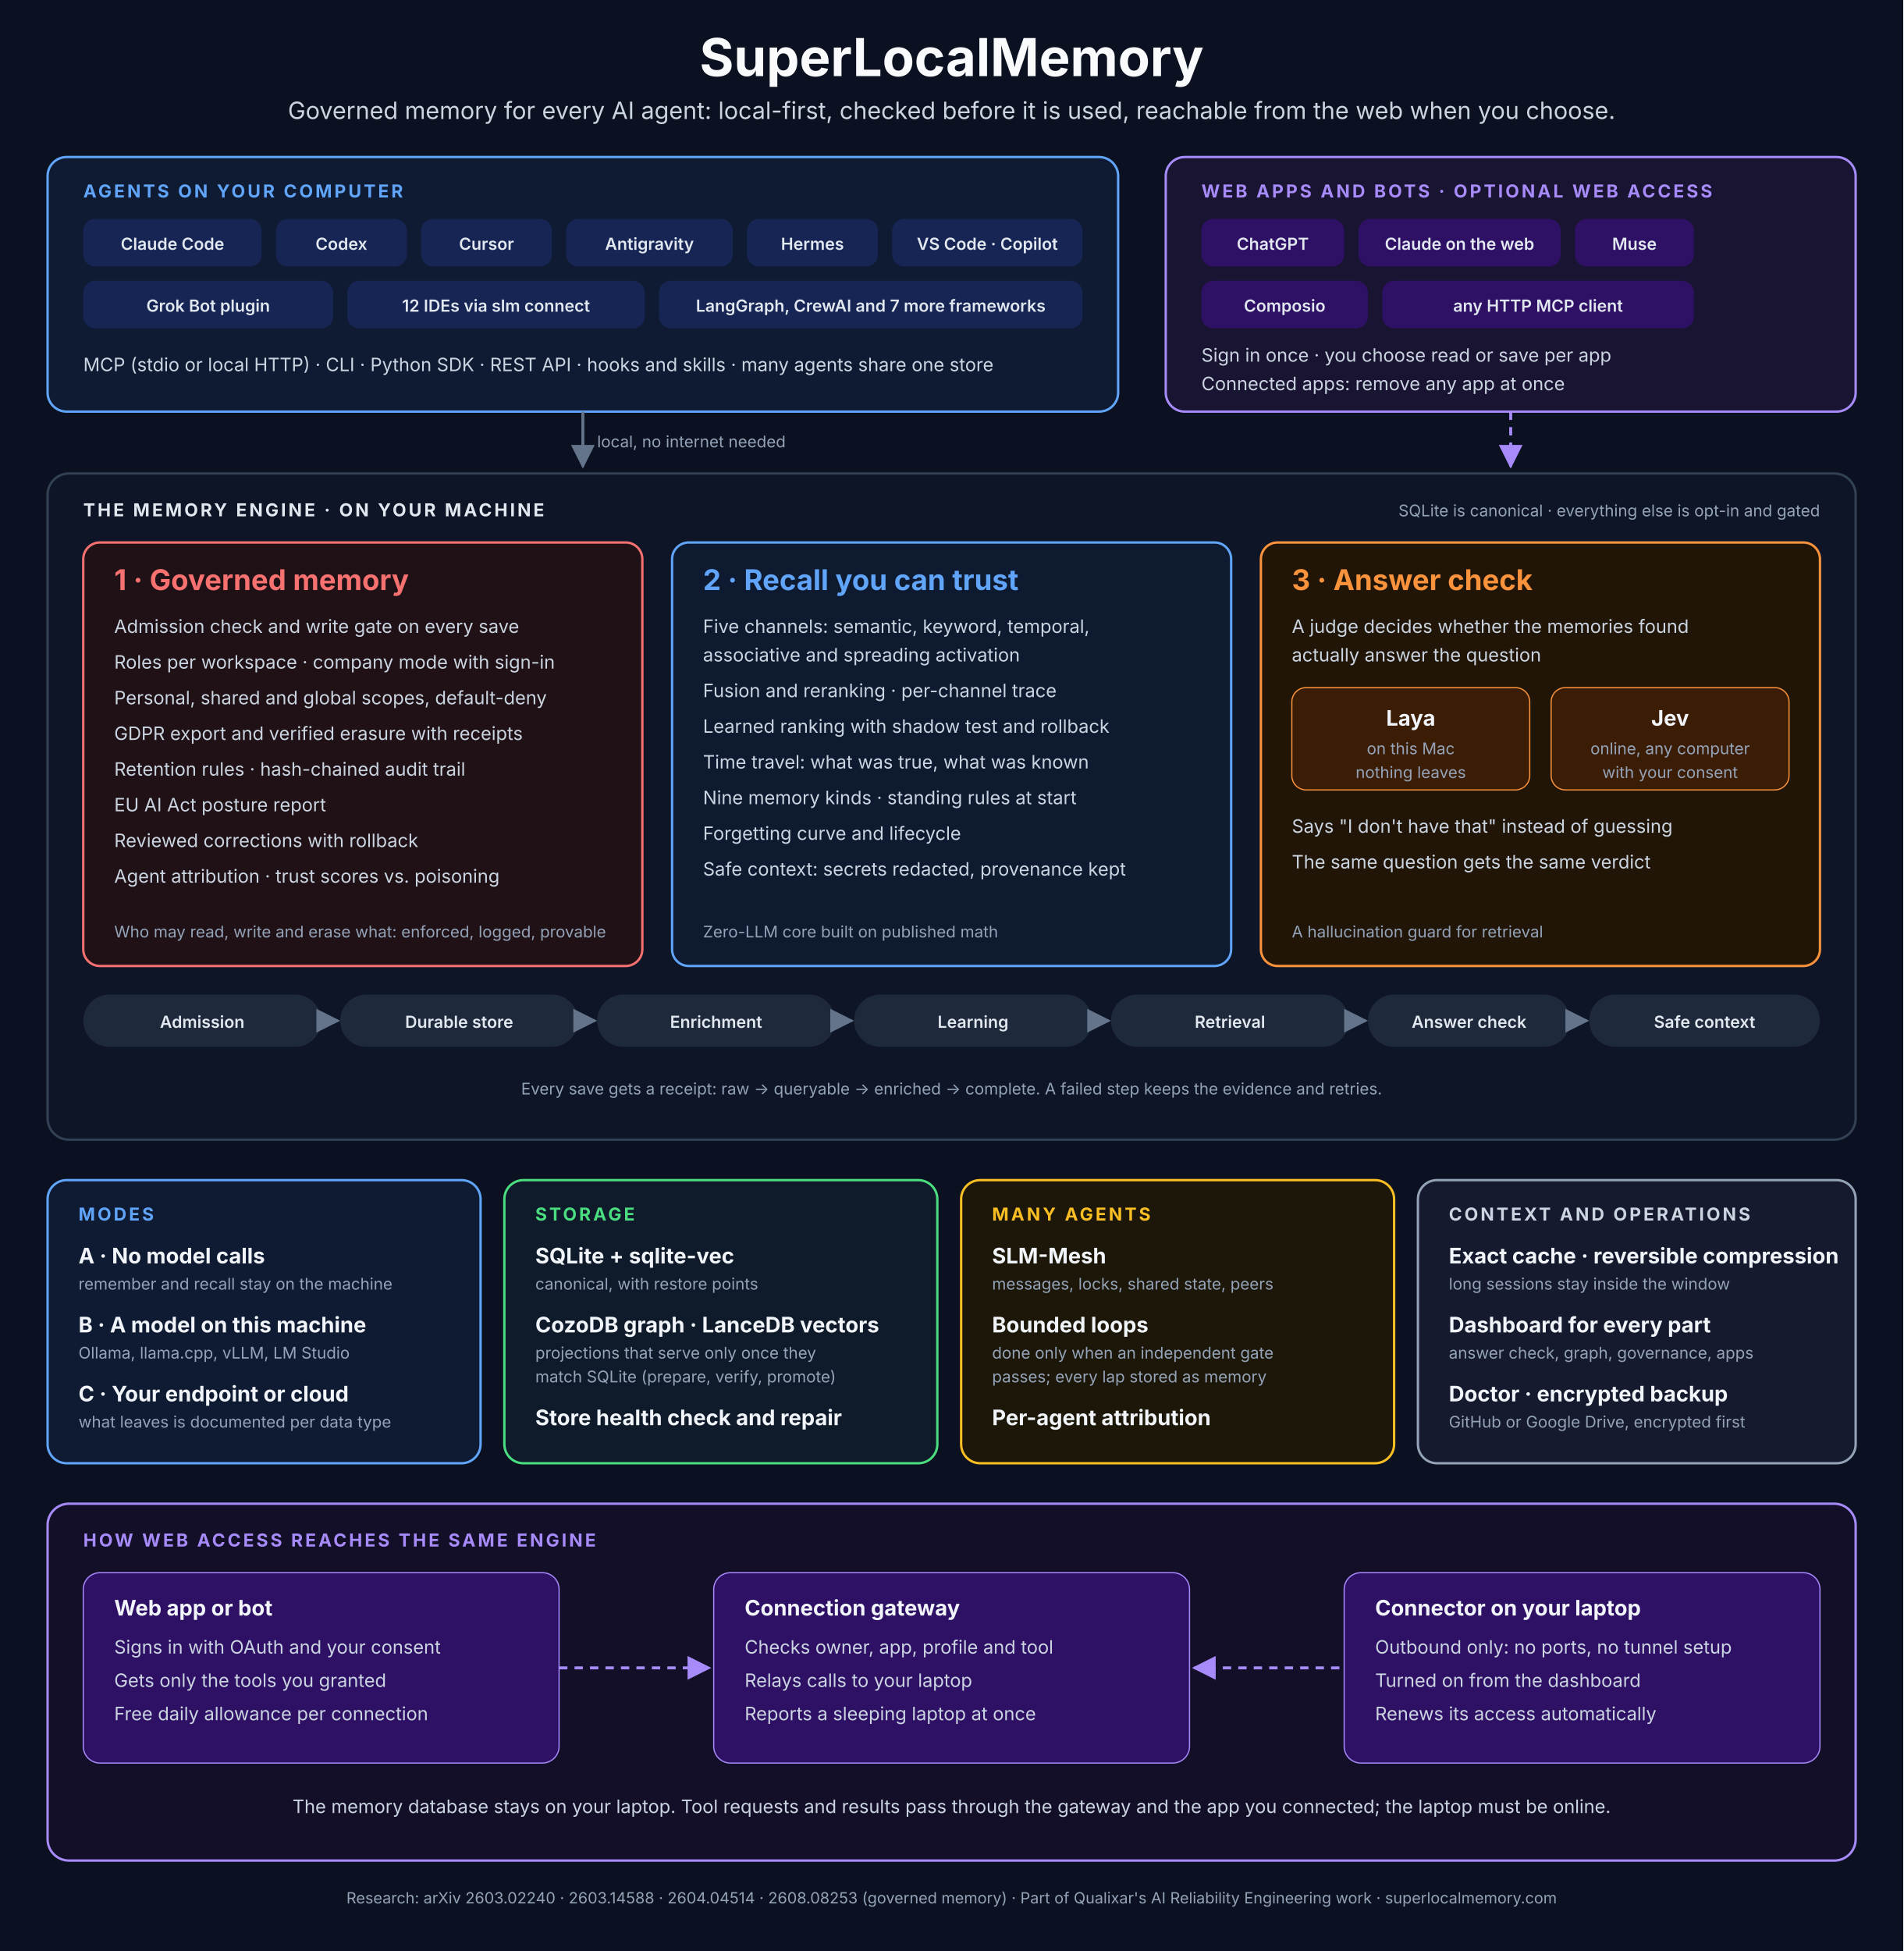
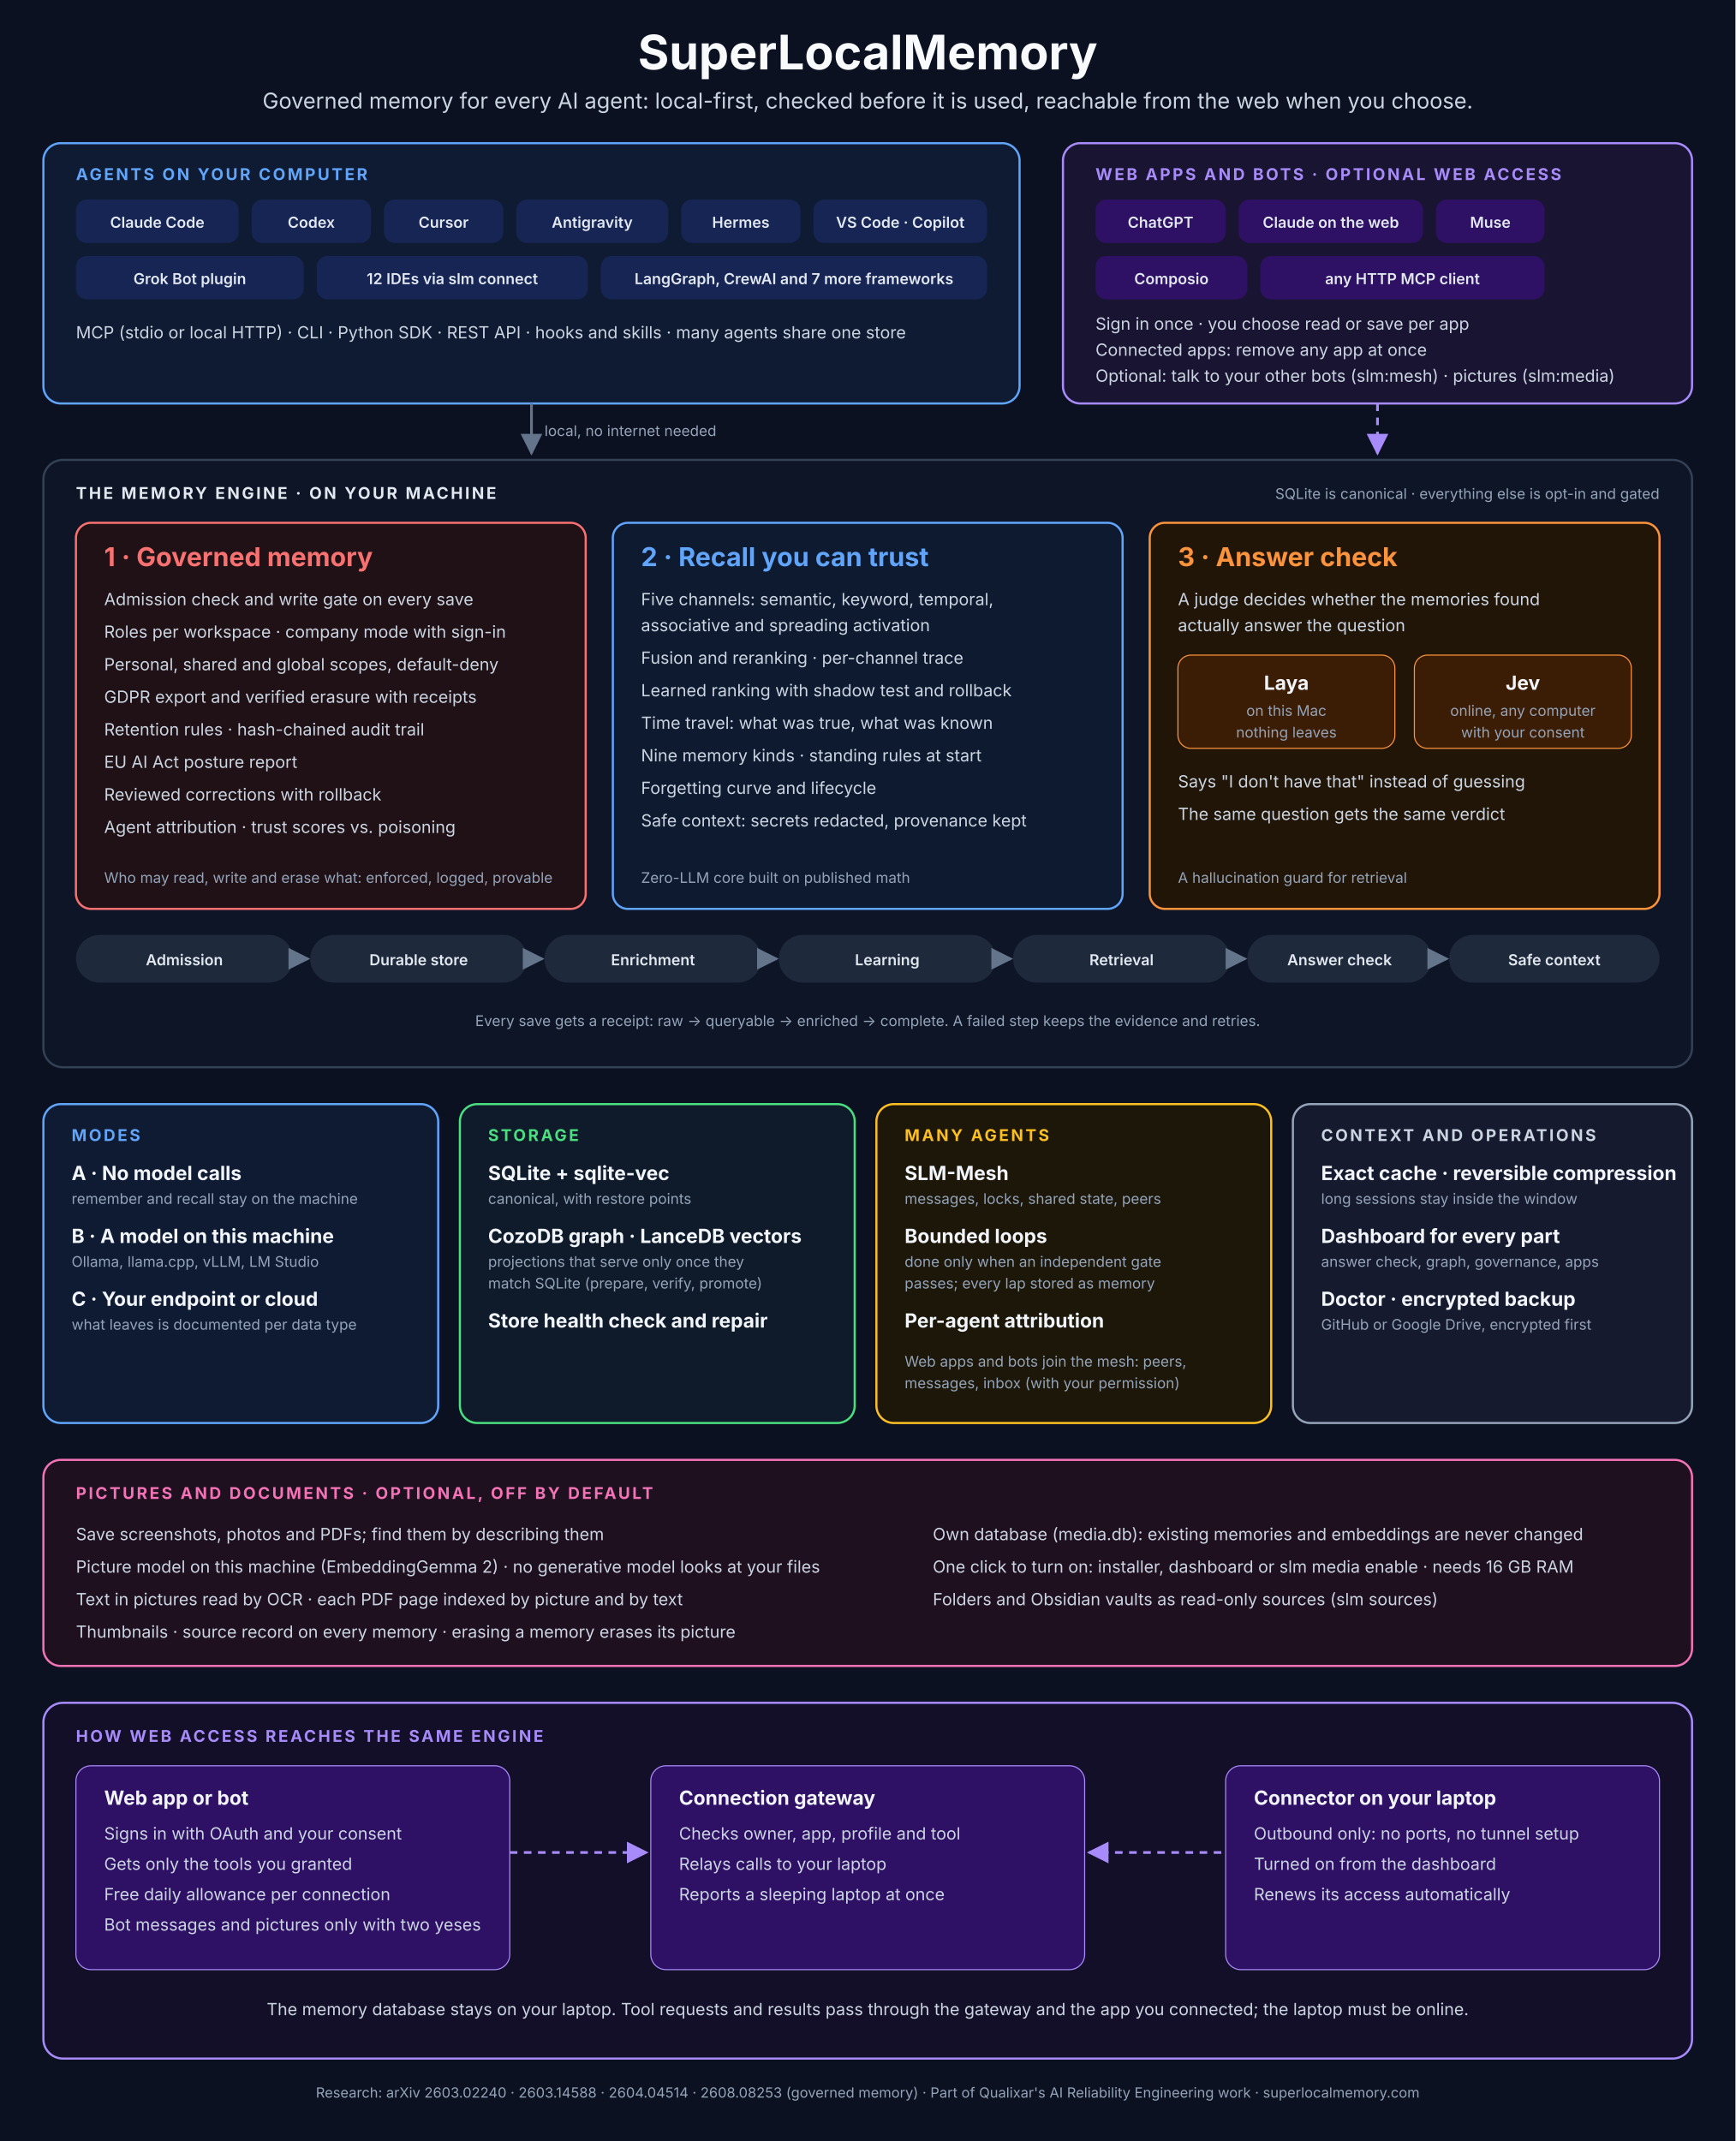
- <svg xmlns="http://www.w3.org/2000/svg" viewBox="0 0 1600 1640" width="1600" height="1640" role="img" aria-labelledby="t d">
+ <svg xmlns="http://www.w3.org/2000/svg" viewBox="0 0 1600 1974" width="1600" height="1974" role="img" aria-labelledby="t d">
  <defs>
    <style>
      .bg{fill:#0b1120}
      .h1{font:700 44px system-ui,-apple-system,"Segoe UI",Inter,sans-serif;fill:#f8fafc}
      .sub{font:400 20px system-ui,-apple-system,"Segoe UI",Inter,sans-serif;fill:#cbd5e1}
      .cap{font:700 15px system-ui,-apple-system,"Segoe UI",Inter,sans-serif;letter-spacing:2px}
      .h2{font:700 24px system-ui,-apple-system,"Segoe UI",Inter,sans-serif}
      .h3{font:700 18px system-ui,-apple-system,"Segoe UI",Inter,sans-serif;fill:#f1f5f9}
      .t{font:400 15.5px system-ui,-apple-system,"Segoe UI",Inter,sans-serif;fill:#cbd5e1}
      .ts{font:400 13.5px system-ui,-apple-system,"Segoe UI",Inter,sans-serif;fill:#94a3b8}
      .chip{font:600 14px system-ui,-apple-system,"Segoe UI",Inter,sans-serif;fill:#e2e8f0}
      .foot{font:400 13px system-ui,-apple-system,"Segoe UI",Inter,sans-serif;fill:#94a3b8}
      .arrow{stroke:#64748b;stroke-width:2.5;fill:none;marker-end:url(#ah)}
      .web{stroke:#a78bfa;stroke-width:2.5;fill:none;stroke-dasharray:7 6;marker-end:url(#ahv)}
    </style>
    <marker id="ah" viewBox="0 0 10 10" refX="9" refY="5" markerWidth="8" markerHeight="8" orient="auto-start-reverse">
      <path d="M0,0 L10,5 L0,10 z" fill="#64748b" />
    </marker>
    <marker id="ahv" viewBox="0 0 10 10" refX="9" refY="5" markerWidth="8" markerHeight="8" orient="auto-start-reverse">
      <path d="M0,0 L10,5 L0,10 z" fill="#a78bfa" />
    </marker>
  </defs>
-   <rect class="bg" width="1600" height="1640" />
+   <rect class="bg" width="1600" height="1974" />
  <text class="h1" x="800" y="64" text-anchor="middle">SuperLocalMemory</text>
  <text class="sub" x="800" y="100" text-anchor="middle">Governed memory for every AI agent: local-first, checked before it is used, reachable from the web when you choose.</text>
-   <rect x="40" y="132" width="900" height="214" rx="16" fill="#0f1b33" stroke="#60a5fa" stroke-width="2" />
+   <rect x="40" y="132" width="900" height="240" rx="16" fill="#0f1b33" stroke="#60a5fa" stroke-width="2" />
  <text class="cap" x="70" y="166" fill="#60a5fa">AGENTS ON YOUR COMPUTER</text>
  <g class="chip">
    <rect x="70" y="184" width="150" height="40" rx="10" fill="#172554" />
    <text x="145" y="210" text-anchor="middle">Claude Code</text>
    <rect x="232" y="184" width="110" height="40" rx="10" fill="#172554" />
    <text x="287" y="210" text-anchor="middle">Codex</text>
    <rect x="354" y="184" width="110" height="40" rx="10" fill="#172554" />
    <text x="409" y="210" text-anchor="middle">Cursor</text>
    <rect x="476" y="184" width="140" height="40" rx="10" fill="#172554" />
    <text x="546" y="210" text-anchor="middle">Antigravity</text>
    <rect x="628" y="184" width="110" height="40" rx="10" fill="#172554" />
    <text x="683" y="210" text-anchor="middle">Hermes</text>
    <rect x="750" y="184" width="160" height="40" rx="10" fill="#172554" />
    <text x="830" y="210" text-anchor="middle">VS Code · Copilot</text>
    <rect x="70" y="236" width="210" height="40" rx="10" fill="#172554" />
    <text x="175" y="262" text-anchor="middle">Grok Bot plugin</text>
    <rect x="292" y="236" width="250" height="40" rx="10" fill="#172554" />
    <text x="417" y="262" text-anchor="middle">12 IDEs via slm connect</text>
    <rect x="554" y="236" width="356" height="40" rx="10" fill="#172554" />
    <text x="732" y="262" text-anchor="middle">LangGraph, CrewAI and 7 more frameworks</text>
  </g>
  <text class="t" x="70" y="312">MCP (stdio or local HTTP) · CLI · Python SDK · REST API · hooks and skills · many agents share one store</text>
-   <rect x="980" y="132" width="580" height="214" rx="16" fill="#1a1433" stroke="#a78bfa" stroke-width="2" />
+   <rect x="980" y="132" width="580" height="240" rx="16" fill="#1a1433" stroke="#a78bfa" stroke-width="2" />
  <text class="cap" x="1010" y="166" fill="#a78bfa">WEB APPS AND BOTS · OPTIONAL WEB ACCESS</text>
  <g class="chip">
    <rect x="1010" y="184" width="120" height="40" rx="10" fill="#2e1065" />
    <text x="1070" y="210" text-anchor="middle">ChatGPT</text>
    <rect x="1142" y="184" width="170" height="40" rx="10" fill="#2e1065" />
    <text x="1227" y="210" text-anchor="middle">Claude on the web</text>
    <rect x="1324" y="184" width="100" height="40" rx="10" fill="#2e1065" />
    <text x="1374" y="210" text-anchor="middle">Muse</text>
    <rect x="1010" y="236" width="140" height="40" rx="10" fill="#2e1065" />
    <text x="1080" y="262" text-anchor="middle">Composio</text>
    <rect x="1162" y="236" width="262" height="40" rx="10" fill="#2e1065" />
    <text x="1293" y="262" text-anchor="middle">any HTTP MCP client</text>
  </g>
  <text class="t" x="1010" y="304">Sign in once · you choose read or save per app</text>
  <text class="t" x="1010" y="328">Connected apps: remove any app at once</text>
-   <path class="arrow" d="M490 346 L490 392" />
-   <text class="ts" x="502" y="376">local, no internet needed</text>
-   <path class="web" d="M1270 346 L1270 392" />
-   <rect x="40" y="398" width="1520" height="560" rx="18" fill="#0d1526" stroke="#334155" stroke-width="2" />
-   <text class="cap" x="70" y="434" fill="#e2e8f0">THE MEMORY ENGINE · ON YOUR MACHINE</text>
-   <text class="ts" x="1530" y="434" text-anchor="end">SQLite is canonical · everything else is opt-in and gated</text>
-   <rect x="70" y="456" width="470" height="356" rx="14" fill="#1f1115" stroke="#f87171" stroke-width="2" />
-   <text class="h2" x="96" y="496" fill="#f87171">1 · Governed memory</text>
-   <text class="t" x="96" y="532">Admission check and write gate on every save</text>
-   <text class="t" x="96" y="562">Roles per workspace · company mode with sign-in</text>
-   <text class="t" x="96" y="592">Personal, shared and global scopes, default-deny</text>
-   <text class="t" x="96" y="622">GDPR export and verified erasure with receipts</text>
-   <text class="t" x="96" y="652">Retention rules · hash-chained audit trail</text>
-   <text class="t" x="96" y="682">EU AI Act posture report</text>
-   <text class="t" x="96" y="712">Reviewed corrections with rollback</text>
-   <text class="t" x="96" y="742">Agent attribution · trust scores vs. poisoning</text>
-   <text class="ts" x="96" y="788">Who may read, write and erase what: enforced, logged, provable</text>
-   <rect x="565" y="456" width="470" height="356" rx="14" fill="#0e1a30" stroke="#60a5fa" stroke-width="2" />
-   <text class="h2" x="591" y="496" fill="#60a5fa">2 · Recall you can trust</text>
-   <text class="t" x="591" y="532">Five channels: semantic, keyword, temporal,</text>
-   <text class="t" x="591" y="556">associative and spreading activation</text>
-   <text class="t" x="591" y="586">Fusion and reranking · per-channel trace</text>
-   <text class="t" x="591" y="616">Learned ranking with shadow test and rollback</text>
-   <text class="t" x="591" y="646">Time travel: what was true, what was known</text>
-   <text class="t" x="591" y="676">Nine memory kinds · standing rules at start</text>
-   <text class="t" x="591" y="706">Forgetting curve and lifecycle</text>
-   <text class="t" x="591" y="736">Safe context: secrets redacted, provenance kept</text>
-   <text class="ts" x="591" y="788">Zero-LLM core built on published math</text>
-   <rect x="1060" y="456" width="470" height="356" rx="14" fill="#211507" stroke="#fb923c" stroke-width="2" />
-   <text class="h2" x="1086" y="496" fill="#fb923c">3 · Answer check</text>
-   <text class="t" x="1086" y="532">A judge decides whether the memories found</text>
-   <text class="t" x="1086" y="556">actually answer the question</text>
-   <rect x="1086" y="578" width="200" height="86" rx="12" fill="#3b1d06" stroke="#fb923c" stroke-width="1" />
-   <text class="h3" x="1186" y="610" text-anchor="middle">Laya</text>
-   <text class="ts" x="1186" y="634" text-anchor="middle">on this Mac</text>
-   <text class="ts" x="1186" y="654" text-anchor="middle">nothing leaves</text>
-   <rect x="1304" y="578" width="200" height="86" rx="12" fill="#3b1d06" stroke="#fb923c" stroke-width="1" />
-   <text class="h3" x="1404" y="610" text-anchor="middle">Jev</text>
-   <text class="ts" x="1404" y="634" text-anchor="middle">online, any computer</text>
-   <text class="ts" x="1404" y="654" text-anchor="middle">with your consent</text>
-   <text class="t" x="1086" y="700">Says "I don't have that" instead of guessing</text>
-   <text class="t" x="1086" y="730">The same question gets the same verdict</text>
-   <text class="ts" x="1086" y="788">A hallucination guard for retrieval</text>
-   <g class="chip">
-     <rect x="70" y="836" width="200" height="44" rx="22" fill="#1e293b" />
-     <text x="170" y="864" text-anchor="middle">Admission</text>
-     <rect x="286" y="836" width="200" height="44" rx="22" fill="#1e293b" />
-     <text x="386" y="864" text-anchor="middle">Durable store</text>
-     <rect x="502" y="836" width="200" height="44" rx="22" fill="#1e293b" />
-     <text x="602" y="864" text-anchor="middle">Enrichment</text>
-     <rect x="718" y="836" width="200" height="44" rx="22" fill="#1e293b" />
-     <text x="818" y="864" text-anchor="middle">Learning</text>
-     <rect x="934" y="836" width="200" height="44" rx="22" fill="#1e293b" />
-     <text x="1034" y="864" text-anchor="middle">Retrieval</text>
-     <rect x="1150" y="836" width="170" height="44" rx="22" fill="#1e293b" />
-     <text x="1235" y="864" text-anchor="middle">Answer check</text>
-     <rect x="1336" y="836" width="194" height="44" rx="22" fill="#1e293b" />
-     <text x="1433" y="864" text-anchor="middle">Safe context</text>
+   <text class="t" x="1010" y="352">Optional: talk to your other bots (slm:mesh) · pictures (slm:media)</text>
+   <path class="arrow" d="M490 372 L490 418" />
+   <text class="ts" x="502" y="402">local, no internet needed</text>
+   <path class="web" d="M1270 372 L1270 418" />
+   <g transform="translate(0,26)">
+     <rect x="40" y="398" width="1520" height="560" rx="18" fill="#0d1526" stroke="#334155" stroke-width="2" />
+     <text class="cap" x="70" y="434" fill="#e2e8f0">THE MEMORY ENGINE · ON YOUR MACHINE</text>
+     <text class="ts" x="1530" y="434" text-anchor="end">SQLite is canonical · everything else is opt-in and gated</text>
+     <rect x="70" y="456" width="470" height="356" rx="14" fill="#1f1115" stroke="#f87171" stroke-width="2" />
+     <text class="h2" x="96" y="496" fill="#f87171">1 · Governed memory</text>
+     <text class="t" x="96" y="532">Admission check and write gate on every save</text>
+     <text class="t" x="96" y="562">Roles per workspace · company mode with sign-in</text>
+     <text class="t" x="96" y="592">Personal, shared and global scopes, default-deny</text>
+     <text class="t" x="96" y="622">GDPR export and verified erasure with receipts</text>
+     <text class="t" x="96" y="652">Retention rules · hash-chained audit trail</text>
+     <text class="t" x="96" y="682">EU AI Act posture report</text>
+     <text class="t" x="96" y="712">Reviewed corrections with rollback</text>
+     <text class="t" x="96" y="742">Agent attribution · trust scores vs. poisoning</text>
+     <text class="ts" x="96" y="788">Who may read, write and erase what: enforced, logged, provable</text>
+     <rect x="565" y="456" width="470" height="356" rx="14" fill="#0e1a30" stroke="#60a5fa" stroke-width="2" />
+     <text class="h2" x="591" y="496" fill="#60a5fa">2 · Recall you can trust</text>
+     <text class="t" x="591" y="532">Five channels: semantic, keyword, temporal,</text>
+     <text class="t" x="591" y="556">associative and spreading activation</text>
+     <text class="t" x="591" y="586">Fusion and reranking · per-channel trace</text>
+     <text class="t" x="591" y="616">Learned ranking with shadow test and rollback</text>
+     <text class="t" x="591" y="646">Time travel: what was true, what was known</text>
+     <text class="t" x="591" y="676">Nine memory kinds · standing rules at start</text>
+     <text class="t" x="591" y="706">Forgetting curve and lifecycle</text>
+     <text class="t" x="591" y="736">Safe context: secrets redacted, provenance kept</text>
+     <text class="ts" x="591" y="788">Zero-LLM core built on published math</text>
+     <rect x="1060" y="456" width="470" height="356" rx="14" fill="#211507" stroke="#fb923c" stroke-width="2" />
+     <text class="h2" x="1086" y="496" fill="#fb923c">3 · Answer check</text>
+     <text class="t" x="1086" y="532">A judge decides whether the memories found</text>
+     <text class="t" x="1086" y="556">actually answer the question</text>
+     <rect x="1086" y="578" width="200" height="86" rx="12" fill="#3b1d06" stroke="#fb923c" stroke-width="1" />
+     <text class="h3" x="1186" y="610" text-anchor="middle">Laya</text>
+     <text class="ts" x="1186" y="634" text-anchor="middle">on this Mac</text>
+     <text class="ts" x="1186" y="654" text-anchor="middle">nothing leaves</text>
+     <rect x="1304" y="578" width="200" height="86" rx="12" fill="#3b1d06" stroke="#fb923c" stroke-width="1" />
+     <text class="h3" x="1404" y="610" text-anchor="middle">Jev</text>
+     <text class="ts" x="1404" y="634" text-anchor="middle">online, any computer</text>
+     <text class="ts" x="1404" y="654" text-anchor="middle">with your consent</text>
+     <text class="t" x="1086" y="700">Says "I don't have that" instead of guessing</text>
+     <text class="t" x="1086" y="730">The same question gets the same verdict</text>
+     <text class="ts" x="1086" y="788">A hallucination guard for retrieval</text>
+     <g class="chip">
+       <rect x="70" y="836" width="200" height="44" rx="22" fill="#1e293b" />
+       <text x="170" y="864" text-anchor="middle">Admission</text>
+       <rect x="286" y="836" width="200" height="44" rx="22" fill="#1e293b" />
+       <text x="386" y="864" text-anchor="middle">Durable store</text>
+       <rect x="502" y="836" width="200" height="44" rx="22" fill="#1e293b" />
+       <text x="602" y="864" text-anchor="middle">Enrichment</text>
+       <rect x="718" y="836" width="200" height="44" rx="22" fill="#1e293b" />
+       <text x="818" y="864" text-anchor="middle">Learning</text>
+       <rect x="934" y="836" width="200" height="44" rx="22" fill="#1e293b" />
+       <text x="1034" y="864" text-anchor="middle">Retrieval</text>
+       <rect x="1150" y="836" width="170" height="44" rx="22" fill="#1e293b" />
+       <text x="1235" y="864" text-anchor="middle">Answer check</text>
+       <rect x="1336" y="836" width="194" height="44" rx="22" fill="#1e293b" />
+       <text x="1433" y="864" text-anchor="middle">Safe context</text>
+     </g>
+     <path class="arrow" d="M270 858 L284 858" />
+     <path class="arrow" d="M486 858 L500 858" />
+     <path class="arrow" d="M702 858 L716 858" />
+     <path class="arrow" d="M918 858 L932 858" />
+     <path class="arrow" d="M1134 858 L1148 858" />
+     <path class="arrow" d="M1320 858 L1334 858" />
+     <text class="ts" x="800" y="920" text-anchor="middle">Every save gets a receipt: raw → queryable → enriched → complete. A failed step keeps the evidence and retries.</text>
+     <rect x="40" y="992" width="364" height="294" rx="16" fill="#0f1b33" stroke="#60a5fa" stroke-width="2" />
+     <text class="cap" x="66" y="1026" fill="#60a5fa">MODES</text>
+     <text class="h3" x="66" y="1062">A · No model calls</text>
+     <text class="ts" x="66" y="1084">remember and recall stay on the machine</text>
+     <text class="h3" x="66" y="1120">B · A model on this machine</text>
+     <text class="ts" x="66" y="1142">Ollama, llama.cpp, vLLM, LM Studio</text>
+     <text class="h3" x="66" y="1178">C · Your endpoint or cloud</text>
+     <text class="ts" x="66" y="1200">what leaves is documented per data type</text>
+     <rect x="424" y="992" width="364" height="294" rx="16" fill="#0f1b2a" stroke="#4ade80" stroke-width="2" />
+     <text class="cap" x="450" y="1026" fill="#4ade80">STORAGE</text>
+     <text class="h3" x="450" y="1062">SQLite + sqlite-vec</text>
+     <text class="ts" x="450" y="1084">canonical, with restore points</text>
+     <text class="h3" x="450" y="1120">CozoDB graph · LanceDB vectors</text>
+     <text class="ts" x="450" y="1142">projections that serve only once they</text>
+     <text class="ts" x="450" y="1162">match SQLite (prepare, verify, promote)</text>
+     <text class="h3" x="450" y="1198">Store health check and repair</text>
+     <rect x="808" y="992" width="364" height="294" rx="16" fill="#1c1708" stroke="#fbbf24" stroke-width="2" />
+     <text class="cap" x="834" y="1026" fill="#fbbf24">MANY AGENTS</text>
+     <text class="h3" x="834" y="1062">SLM-Mesh</text>
+     <text class="ts" x="834" y="1084">messages, locks, shared state, peers</text>
+     <text class="h3" x="834" y="1120">Bounded loops</text>
+     <text class="ts" x="834" y="1142">done only when an independent gate</text>
+     <text class="ts" x="834" y="1162">passes; every lap stored as memory</text>
+     <text class="h3" x="834" y="1198">Per-agent attribution</text>
+     <text class="ts" x="834" y="1234">Web apps and bots join the mesh: peers,</text>
+     <text class="ts" x="834" y="1254">messages, inbox (with your permission)</text>
+     <rect x="1192" y="992" width="368" height="294" rx="16" fill="#151a2e" stroke="#94a3b8" stroke-width="2" />
+     <text class="cap" x="1218" y="1026" fill="#cbd5e1">CONTEXT AND OPERATIONS</text>
+     <text class="h3" x="1218" y="1062">Exact cache · reversible compression</text>
+     <text class="ts" x="1218" y="1084">long sessions stay inside the window</text>
+     <text class="h3" x="1218" y="1120">Dashboard for every part</text>
+     <text class="ts" x="1218" y="1142">answer check, graph, governance, apps</text>
+     <text class="h3" x="1218" y="1178">Doctor · encrypted backup</text>
+     <text class="ts" x="1218" y="1200">GitHub or Google Drive, encrypted first</text>
+     <rect x="40" y="1320" width="1520" height="190" rx="16" fill="#1f1020" stroke="#f472b6" stroke-width="2" />
+     <text class="cap" x="70" y="1356" fill="#f472b6">PICTURES AND DOCUMENTS · OPTIONAL, OFF BY DEFAULT</text>
+     <text class="t" x="70" y="1394">Save screenshots, photos and PDFs; find them by describing them</text>
+     <text class="t" x="70" y="1424">Picture model on this machine (EmbeddingGemma 2) · no generative model looks at your files</text>
+     <text class="t" x="70" y="1454">Text in pictures read by OCR · each PDF page indexed by picture and by text</text>
+     <text class="t" x="70" y="1484">Thumbnails · source record on every memory · erasing a memory erases its picture</text>
+     <text class="t" x="860" y="1394">Own database (media.db): existing memories and embeddings are never changed</text>
+     <text class="t" x="860" y="1424">One click to turn on: installer, dashboard or slm media enable · needs 16 GB RAM</text>
+     <text class="t" x="860" y="1454">Folders and Obsidian vaults as read-only sources (slm sources)</text>
+     <rect x="40" y="1544" width="1520" height="328" rx="18" fill="#140f29" stroke="#a78bfa" stroke-width="2" />
+     <text class="cap" x="70" y="1580" fill="#a78bfa">HOW WEB ACCESS REACHES THE SAME ENGINE</text>
+     <rect x="70" y="1602" width="400" height="188" rx="14" fill="#2e1065" stroke="#a78bfa" stroke-width="1" />
+     <text class="h3" x="96" y="1638">Web app or bot</text>
+     <text class="t" x="96" y="1670">Signs in with OAuth and your consent</text>
+     <text class="t" x="96" y="1698">Gets only the tools you granted</text>
+     <text class="t" x="96" y="1726">Free daily allowance per connection</text>
+     <text class="t" x="96" y="1754">Bot messages and pictures only with two yeses</text>
+     <rect x="600" y="1602" width="400" height="188" rx="14" fill="#2e1065" stroke="#a78bfa" stroke-width="1" />
+     <text class="h3" x="626" y="1638">Connection gateway</text>
+     <text class="t" x="626" y="1670">Checks owner, app, profile and tool</text>
+     <text class="t" x="626" y="1698">Relays calls to your laptop</text>
+     <text class="t" x="626" y="1726">Reports a sleeping laptop at once</text>
+     <rect x="1130" y="1602" width="400" height="188" rx="14" fill="#2e1065" stroke="#a78bfa" stroke-width="1" />
+     <text class="h3" x="1156" y="1638">Connector on your laptop</text>
+     <text class="t" x="1156" y="1670">Outbound only: no ports, no tunnel setup</text>
+     <text class="t" x="1156" y="1698">Turned on from the dashboard</text>
+     <text class="t" x="1156" y="1726">Renews its access automatically</text>
+     <path class="web" d="M470 1682 L596 1682" />
+     <path class="web" d="M1126 1682 L1004 1682" />
+     <text class="t" x="800" y="1832" text-anchor="middle">The memory database stays on your laptop. Tool requests and results pass through the gateway and the app you connected; the laptop must be online.</text>
+     <text class="foot" x="800" y="1908" text-anchor="middle">Research: arXiv 2603.02240 · 2603.14588 · 2604.04514 · 2608.08253 (governed memory) · Part of Qualixar's AI Reliability Engineering work · superlocalmemory.com</text>
  </g>
-   <path class="arrow" d="M270 858 L284 858" />
-   <path class="arrow" d="M486 858 L500 858" />
-   <path class="arrow" d="M702 858 L716 858" />
-   <path class="arrow" d="M918 858 L932 858" />
-   <path class="arrow" d="M1134 858 L1148 858" />
-   <path class="arrow" d="M1320 858 L1334 858" />
-   <text class="ts" x="800" y="920" text-anchor="middle">Every save gets a receipt: raw → queryable → enriched → complete. A failed step keeps the evidence and retries.</text>
-   <rect x="40" y="992" width="364" height="238" rx="16" fill="#0f1b33" stroke="#60a5fa" stroke-width="2" />
-   <text class="cap" x="66" y="1026" fill="#60a5fa">MODES</text>
-   <text class="h3" x="66" y="1062">A · No model calls</text>
-   <text class="ts" x="66" y="1084">remember and recall stay on the machine</text>
-   <text class="h3" x="66" y="1120">B · A model on this machine</text>
-   <text class="ts" x="66" y="1142">Ollama, llama.cpp, vLLM, LM Studio</text>
-   <text class="h3" x="66" y="1178">C · Your endpoint or cloud</text>
-   <text class="ts" x="66" y="1200">what leaves is documented per data type</text>
-   <rect x="424" y="992" width="364" height="238" rx="16" fill="#0f1b2a" stroke="#4ade80" stroke-width="2" />
-   <text class="cap" x="450" y="1026" fill="#4ade80">STORAGE</text>
-   <text class="h3" x="450" y="1062">SQLite + sqlite-vec</text>
-   <text class="ts" x="450" y="1084">canonical, with restore points</text>
-   <text class="h3" x="450" y="1120">CozoDB graph · LanceDB vectors</text>
-   <text class="ts" x="450" y="1142">projections that serve only once they</text>
-   <text class="ts" x="450" y="1162">match SQLite (prepare, verify, promote)</text>
-   <text class="h3" x="450" y="1198">Store health check and repair</text>
-   <rect x="808" y="992" width="364" height="238" rx="16" fill="#1c1708" stroke="#fbbf24" stroke-width="2" />
-   <text class="cap" x="834" y="1026" fill="#fbbf24">MANY AGENTS</text>
-   <text class="h3" x="834" y="1062">SLM-Mesh</text>
-   <text class="ts" x="834" y="1084">messages, locks, shared state, peers</text>
-   <text class="h3" x="834" y="1120">Bounded loops</text>
-   <text class="ts" x="834" y="1142">done only when an independent gate</text>
-   <text class="ts" x="834" y="1162">passes; every lap stored as memory</text>
-   <text class="h3" x="834" y="1198">Per-agent attribution</text>
-   <rect x="1192" y="992" width="368" height="238" rx="16" fill="#151a2e" stroke="#94a3b8" stroke-width="2" />
-   <text class="cap" x="1218" y="1026" fill="#cbd5e1">CONTEXT AND OPERATIONS</text>
-   <text class="h3" x="1218" y="1062">Exact cache · reversible compression</text>
-   <text class="ts" x="1218" y="1084">long sessions stay inside the window</text>
-   <text class="h3" x="1218" y="1120">Dashboard for every part</text>
-   <text class="ts" x="1218" y="1142">answer check, graph, governance, apps</text>
-   <text class="h3" x="1218" y="1178">Doctor · encrypted backup</text>
-   <text class="ts" x="1218" y="1200">GitHub or Google Drive, encrypted first</text>
-   <rect x="40" y="1264" width="1520" height="300" rx="18" fill="#140f29" stroke="#a78bfa" stroke-width="2" />
-   <text class="cap" x="70" y="1300" fill="#a78bfa">HOW WEB ACCESS REACHES THE SAME ENGINE</text>
-   <rect x="70" y="1322" width="400" height="160" rx="14" fill="#2e1065" stroke="#a78bfa" stroke-width="1" />
-   <text class="h3" x="96" y="1358">Web app or bot</text>
-   <text class="t" x="96" y="1390">Signs in with OAuth and your consent</text>
-   <text class="t" x="96" y="1418">Gets only the tools you granted</text>
-   <text class="t" x="96" y="1446">Free daily allowance per connection</text>
-   <rect x="600" y="1322" width="400" height="160" rx="14" fill="#2e1065" stroke="#a78bfa" stroke-width="1" />
-   <text class="h3" x="626" y="1358">Connection gateway</text>
-   <text class="t" x="626" y="1390">Checks owner, app, profile and tool</text>
-   <text class="t" x="626" y="1418">Relays calls to your laptop</text>
-   <text class="t" x="626" y="1446">Reports a sleeping laptop at once</text>
-   <rect x="1130" y="1322" width="400" height="160" rx="14" fill="#2e1065" stroke="#a78bfa" stroke-width="1" />
-   <text class="h3" x="1156" y="1358">Connector on your laptop</text>
-   <text class="t" x="1156" y="1390">Outbound only: no ports, no tunnel setup</text>
-   <text class="t" x="1156" y="1418">Turned on from the dashboard</text>
-   <text class="t" x="1156" y="1446">Renews its access automatically</text>
-   <path class="web" d="M470 1402 L596 1402" />
-   <path class="web" d="M1126 1402 L1004 1402" />
-   <text class="t" x="800" y="1524" text-anchor="middle">The memory database stays on your laptop. Tool requests and results pass through the gateway and the app you connected; the laptop must be online.</text>
-   <text class="foot" x="800" y="1600" text-anchor="middle">Research: arXiv 2603.02240 · 2603.14588 · 2604.04514 · 2608.08253 (governed memory) · Part of Qualixar's AI Reliability Engineering work · superlocalmemory.com</text>
</svg>
